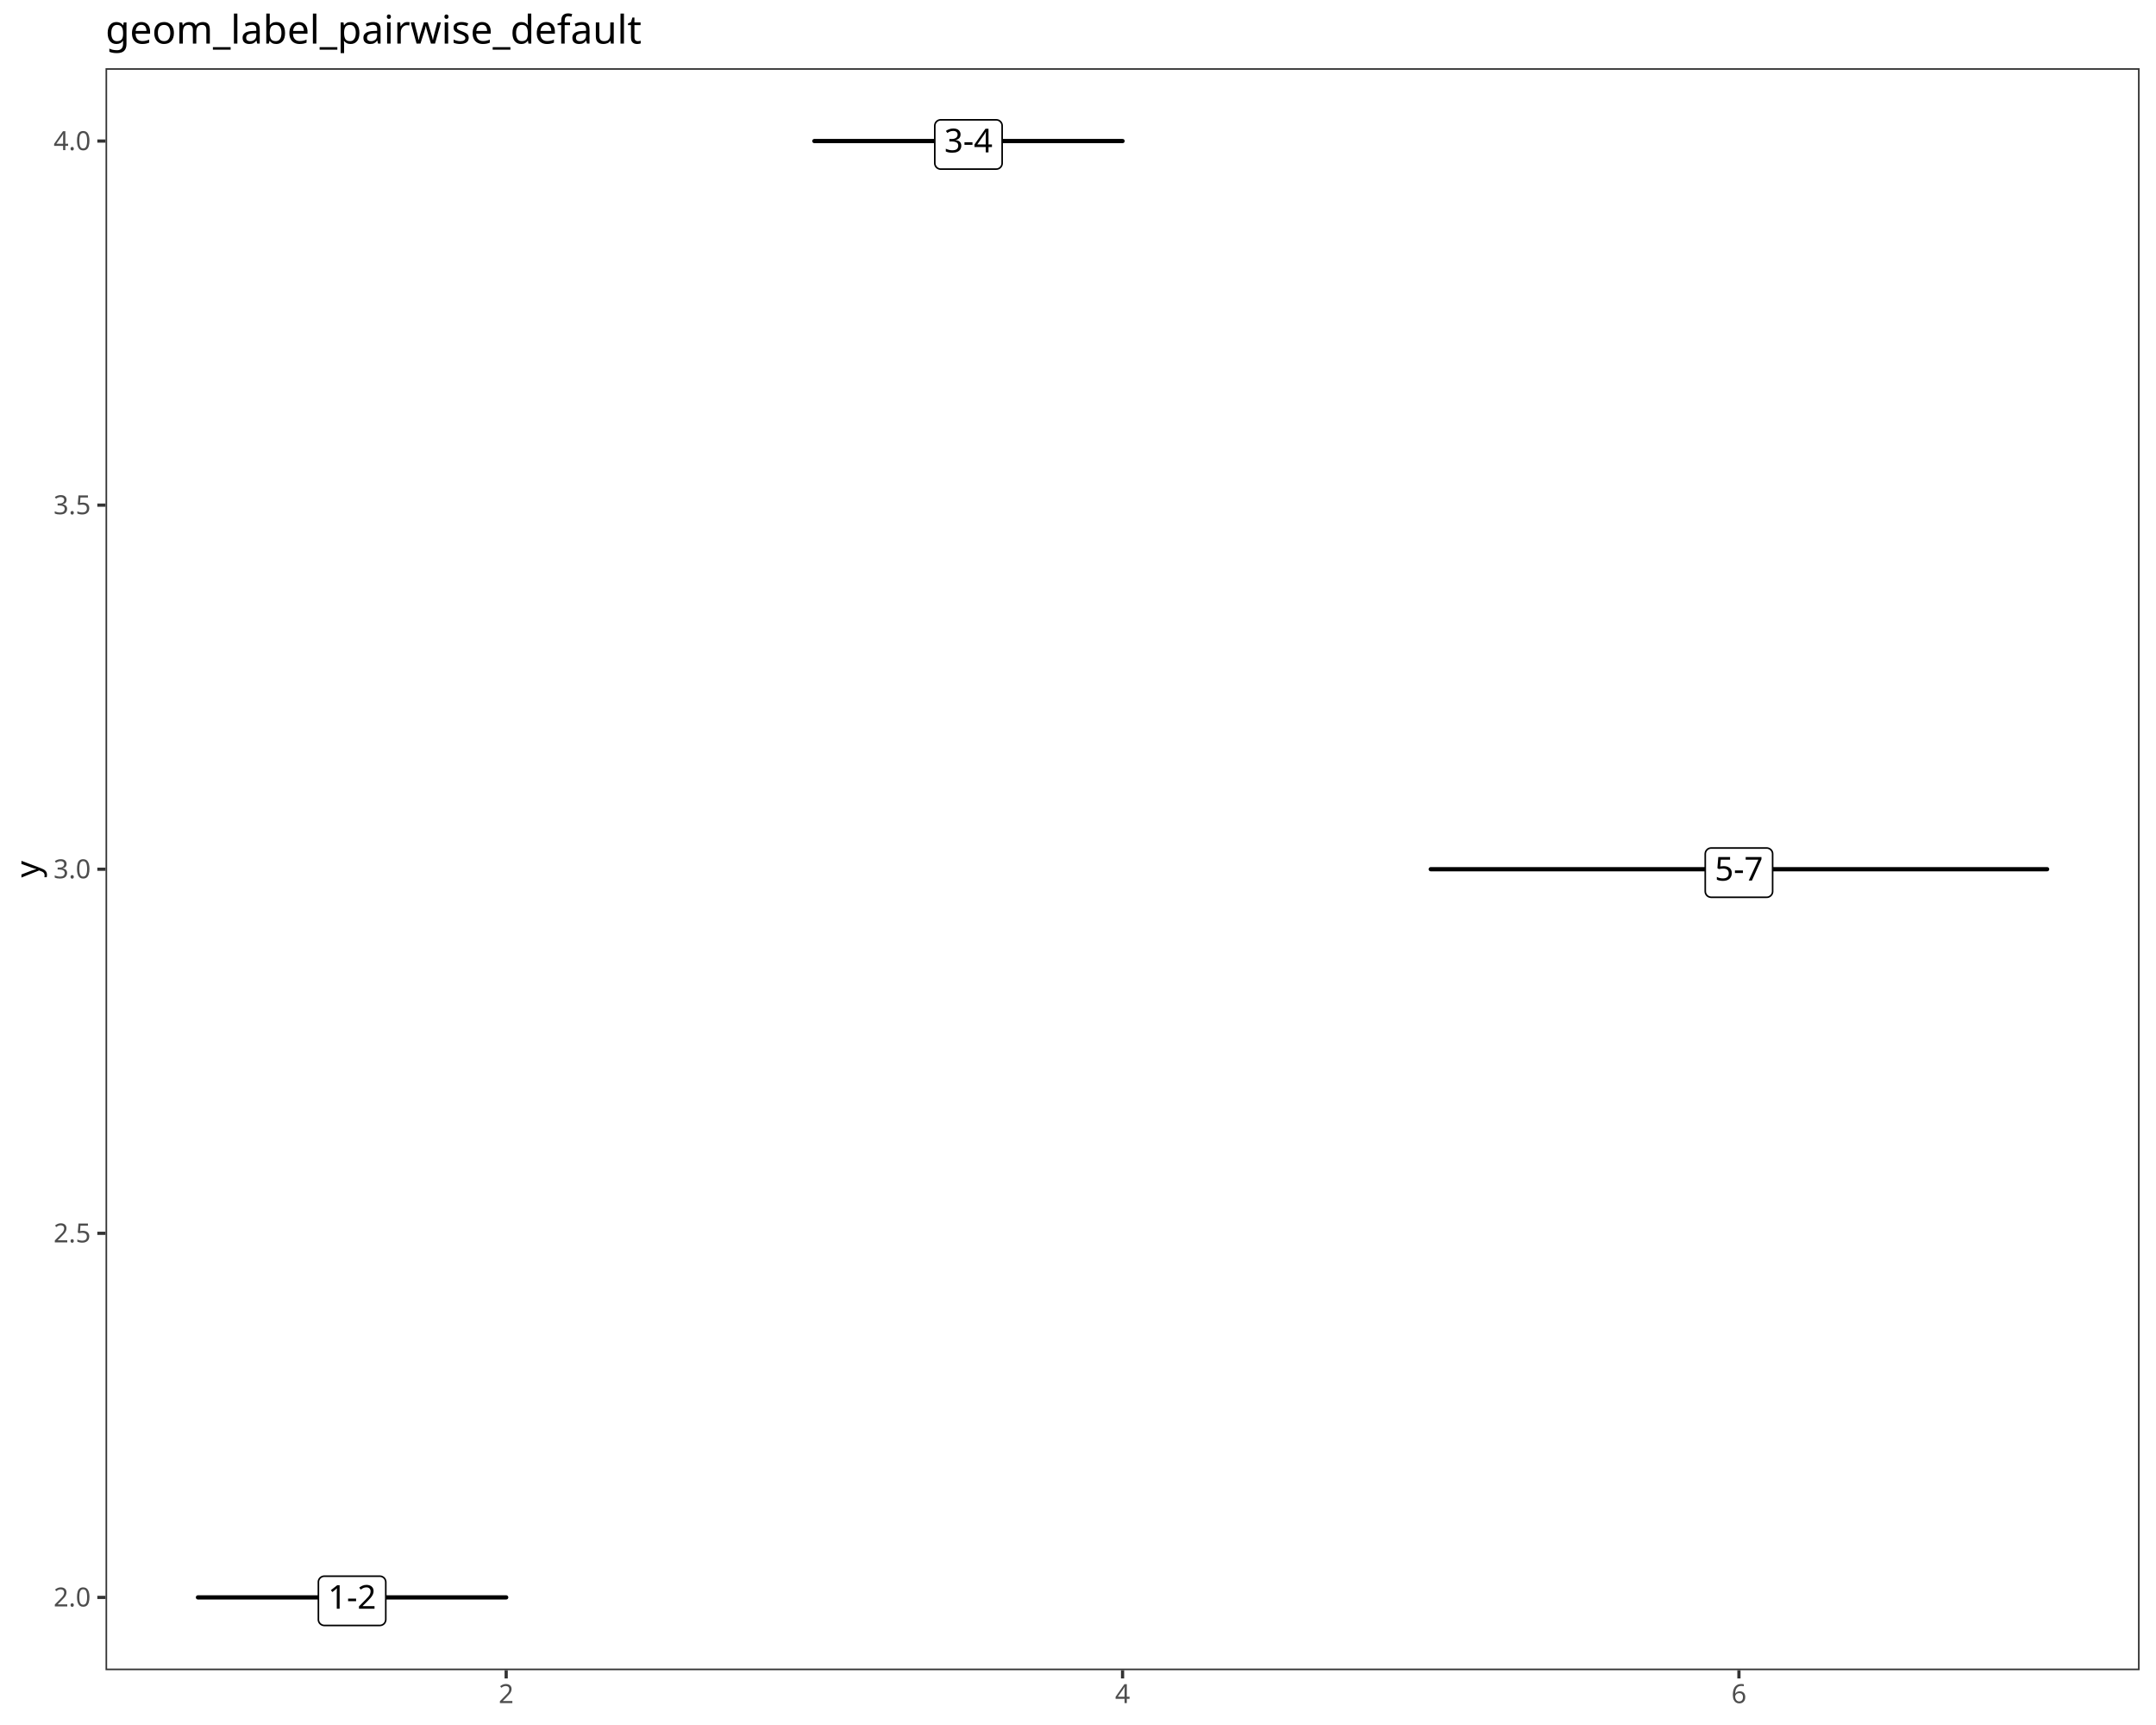
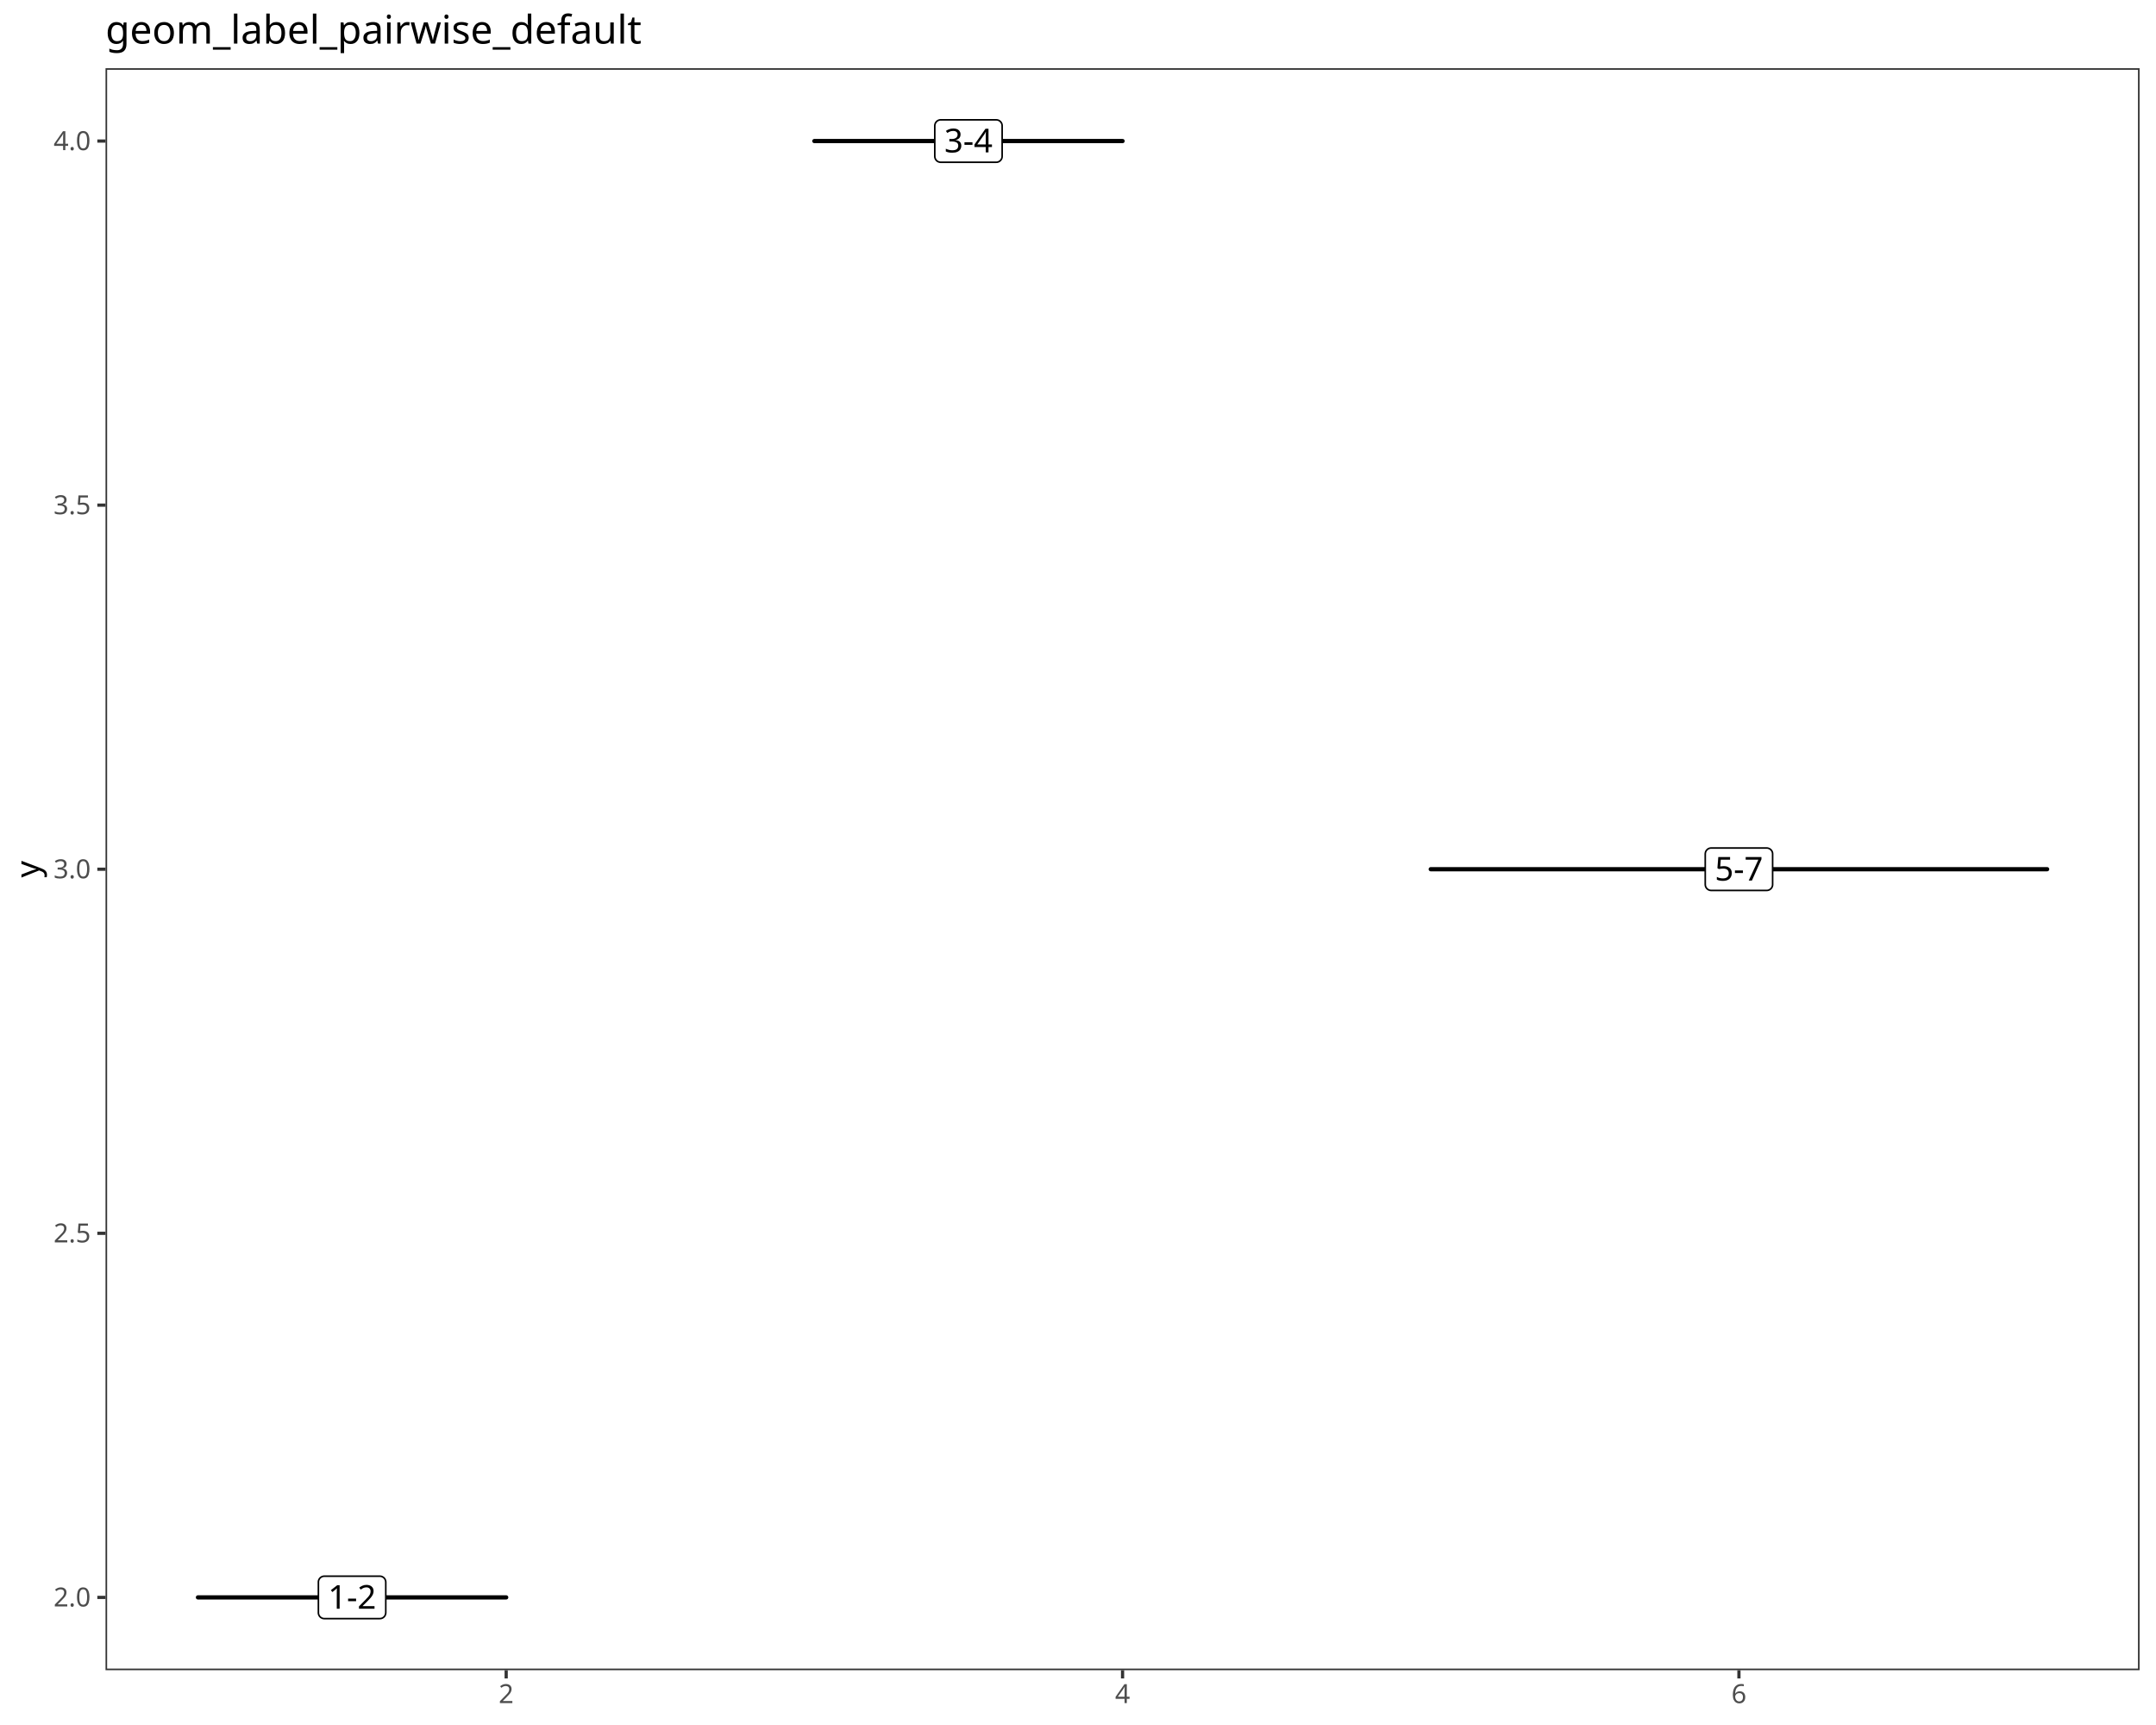
<svg xmlns="http://www.w3.org/2000/svg" class="svglite" data-engine-version="2.0" width="720.00pt" height="576.00pt" viewBox="0 0 720.00 576.00">
  <defs>
    <style type="text/css">
    .svglite line, .svglite polyline, .svglite polygon, .svglite path, .svglite rect, .svglite circle {
      fill: none;
      stroke: #000000;
      stroke-linecap: round;
      stroke-linejoin: round;
      stroke-miterlimit: 10.00;
    }
  </style>
  </defs>
  <rect width="100%" height="100%" style="stroke: none; fill: #FFFFFF;" />
  <defs>
    <clipPath id="cpMC4wMHw3MjAuMDB8MC4wMHw1NzYuMDA=">
      <rect x="0.00" y="0.00" width="720.00" height="576.00" />
    </clipPath>
  </defs>
  <g clip-path="url(#cpMC4wMHw3MjAuMDB8MC4wMHw1NzYuMDA=)">
    <rect x="0.00" y="0.00" width="720.00" height="576.00" style="stroke-width: 1.07; stroke: #FFFFFF; fill: #FFFFFF;" />
  </g>
  <defs>
    <clipPath id="cpMzUuMjR8NzE0LjUyfDIyLjc4fDU1Ny43MQ==">
      <rect x="35.24" y="22.78" width="679.28" height="534.92" />
    </clipPath>
  </defs>
  <g clip-path="url(#cpMzUuMjR8NzE0LjUyfDIyLjc4fDU1Ny43MQ==)">
    <rect x="35.24" y="22.78" width="679.28" height="534.92" style="stroke-width: 1.07; stroke: none; fill: #FFFFFF;" />
    <line x1="66.11" y1="533.39" x2="169.04" y2="533.39" style="stroke-width: 1.42;" />
-     <polygon points="108.31,542.76 126.85,542.76 126.77,542.76 127.08,542.75 127.40,542.68 127.69,542.57 127.97,542.41 128.22,542.21 128.43,541.97 128.60,541.70 128.72,541.41 128.80,541.10 128.83,540.78 128.83,540.78 128.83,528.29 128.83,528.29 128.80,527.97 128.72,527.66 128.60,527.37 128.43,527.10 128.22,526.86 127.97,526.66 127.69,526.50 127.40,526.38 127.08,526.32 126.85,526.31 108.31,526.31 108.54,526.32 108.23,526.31 107.91,526.35 107.60,526.43 107.32,526.57 107.05,526.75 106.82,526.97 106.63,527.23 106.48,527.51 106.38,527.81 106.33,528.13 106.33,528.29 106.33,540.78 106.33,540.62 106.33,540.94 106.38,541.25 106.48,541.56 106.63,541.84 106.82,542.09 107.05,542.31 107.32,542.49 107.60,542.63 107.91,542.72 108.23,542.76 " style="stroke-width: 0.53; fill: #FFFFFF;" />
+     <polygon points="108.31,540.48 126.85,540.48 126.77,540.47 127.08,540.46 127.40,540.40 127.69,540.29 127.97,540.13 128.22,539.92 128.43,539.69 128.60,539.42 128.72,539.12 128.80,538.81 128.83,538.50 128.83,538.50 128.83,528.29 128.83,528.29 128.80,527.97 128.72,527.66 128.60,527.37 128.43,527.10 128.22,526.86 127.97,526.66 127.69,526.50 127.40,526.38 127.08,526.32 126.85,526.31 108.31,526.31 108.54,526.32 108.23,526.31 107.91,526.35 107.60,526.43 107.32,526.57 107.05,526.75 106.82,526.97 106.63,527.23 106.48,527.51 106.38,527.81 106.33,528.13 106.33,528.29 106.33,538.50 106.33,538.34 106.33,538.66 106.38,538.97 106.48,539.27 106.63,539.55 106.82,539.81 107.05,540.03 107.32,540.21 107.60,540.35 107.91,540.44 108.23,540.47 " style="stroke-width: 0.53; fill: #FFFFFF;" />
    <text x="117.58" y="537.18" text-anchor="middle" style="font-size: 11.00px; font-family: sans;" textLength="15.90px" lengthAdjust="spacingAndGlyphs">1-2</text>
    <line x1="271.96" y1="47.10" x2="374.88" y2="47.10" style="stroke-width: 1.42;" />
-     <polygon points="314.15,56.47 332.69,56.47 332.61,56.47 332.93,56.45 333.24,56.39 333.54,56.28 333.81,56.12 334.06,55.91 334.27,55.68 334.44,55.41 334.57,55.11 334.64,54.80 334.67,54.49 334.67,54.49 334.67,41.99 334.67,41.99 334.64,41.68 334.57,41.37 334.44,41.07 334.27,40.80 334.06,40.57 333.81,40.36 333.54,40.20 333.24,40.09 332.93,40.03 332.69,40.01 314.15,40.01 314.39,40.03 314.07,40.01 313.75,40.05 313.45,40.14 313.16,40.28 312.90,40.46 312.67,40.68 312.48,40.93 312.33,41.22 312.23,41.52 312.18,41.83 312.17,41.99 312.17,54.49 312.18,54.33 312.18,54.65 312.23,54.96 312.33,55.26 312.48,55.55 312.67,55.80 312.90,56.02 313.16,56.20 313.45,56.34 313.75,56.43 314.07,56.47 " style="stroke-width: 0.53; fill: #FFFFFF;" />
+     <polygon points="314.15,54.18 332.69,54.18 332.61,54.18 332.93,54.17 333.24,54.11 333.54,53.99 333.81,53.83 334.06,53.63 334.27,53.39 334.44,53.12 334.57,52.83 334.64,52.52 334.67,52.20 334.67,52.20 334.67,41.99 334.67,41.99 334.64,41.68 334.57,41.37 334.44,41.07 334.27,40.80 334.06,40.57 333.81,40.36 333.54,40.20 333.24,40.09 332.93,40.03 332.69,40.01 314.15,40.01 314.39,40.03 314.07,40.01 313.75,40.05 313.45,40.14 313.16,40.28 312.90,40.46 312.67,40.68 312.48,40.93 312.33,41.22 312.23,41.52 312.18,41.83 312.17,41.99 312.17,52.20 312.18,52.04 312.18,52.36 312.23,52.68 312.33,52.98 312.48,53.26 312.67,53.52 312.90,53.74 313.16,53.92 313.45,54.05 313.75,54.14 314.07,54.18 " style="stroke-width: 0.53; fill: #FFFFFF;" />
    <text x="323.42" y="50.88" text-anchor="middle" style="font-size: 11.00px; font-family: sans;" textLength="15.90px" lengthAdjust="spacingAndGlyphs">3-4</text>
    <line x1="477.80" y1="290.24" x2="683.64" y2="290.24" style="stroke-width: 1.42;" />
-     <polygon points="571.45,299.61 589.99,299.61 589.91,299.61 590.23,299.60 590.54,299.54 590.84,299.42 591.12,299.26 591.36,299.06 591.58,298.82 591.75,298.55 591.87,298.26 591.95,297.95 591.97,297.63 591.97,297.63 591.97,285.14 591.97,285.14 591.95,284.82 591.87,284.51 591.75,284.22 591.58,283.95 591.36,283.71 591.12,283.51 590.84,283.35 590.54,283.24 590.23,283.17 589.99,283.16 571.45,283.16 571.69,283.17 571.37,283.16 571.06,283.20 570.75,283.29 570.46,283.42 570.20,283.61 569.97,283.83 569.78,284.08 569.63,284.36 569.53,284.67 569.48,284.98 569.47,285.14 569.47,297.63 569.48,297.47 569.48,297.79 569.53,298.11 569.63,298.41 569.78,298.69 569.97,298.95 570.20,299.17 570.46,299.35 570.75,299.48 571.06,299.57 571.37,299.61 " style="stroke-width: 0.53; fill: #FFFFFF;" />
+     <polygon points="571.45,297.33 589.99,297.33 589.91,297.33 590.23,297.32 590.54,297.25 590.84,297.14 591.12,296.98 591.36,296.78 591.58,296.54 591.75,296.27 591.87,295.98 591.95,295.67 591.97,295.35 591.97,295.35 591.97,285.14 591.97,285.14 591.95,284.82 591.87,284.51 591.75,284.22 591.58,283.95 591.36,283.71 591.12,283.51 590.84,283.35 590.54,283.24 590.23,283.17 589.99,283.16 571.45,283.16 571.69,283.17 571.37,283.16 571.06,283.20 570.75,283.29 570.46,283.42 570.20,283.61 569.97,283.83 569.78,284.08 569.63,284.36 569.53,284.67 569.48,284.98 569.47,285.14 569.47,295.35 569.48,295.19 569.48,295.51 569.53,295.82 569.63,296.13 569.78,296.41 569.97,296.66 570.20,296.88 570.46,297.06 570.75,297.20 571.06,297.29 571.37,297.33 " style="stroke-width: 0.53; fill: #FFFFFF;" />
    <text x="580.72" y="294.03" text-anchor="middle" style="font-size: 11.00px; font-family: sans;" textLength="15.90px" lengthAdjust="spacingAndGlyphs">5-7</text>
    <rect x="35.24" y="22.78" width="679.28" height="534.92" style="stroke-width: 1.07; stroke: #333333;" />
  </g>
  <g clip-path="url(#cpMC4wMHw3MjAuMDB8MC4wMHw1NzYuMDA=)">
    <text x="30.31" y="536.42" text-anchor="end" style="font-size: 8.80px; fill: #4D4D4D; font-family: sans;" textLength="12.23px" lengthAdjust="spacingAndGlyphs">2.0</text>
    <text x="30.31" y="414.85" text-anchor="end" style="font-size: 8.80px; fill: #4D4D4D; font-family: sans;" textLength="12.23px" lengthAdjust="spacingAndGlyphs">2.5</text>
    <text x="30.31" y="293.27" text-anchor="end" style="font-size: 8.80px; fill: #4D4D4D; font-family: sans;" textLength="12.23px" lengthAdjust="spacingAndGlyphs">3.0</text>
    <text x="30.31" y="171.70" text-anchor="end" style="font-size: 8.80px; fill: #4D4D4D; font-family: sans;" textLength="12.23px" lengthAdjust="spacingAndGlyphs">3.5</text>
    <text x="30.31" y="50.13" text-anchor="end" style="font-size: 8.80px; fill: #4D4D4D; font-family: sans;" textLength="12.23px" lengthAdjust="spacingAndGlyphs">4.0</text>
    <polyline points="32.50,533.39 35.24,533.39 " style="stroke-width: 1.07; stroke: #333333; stroke-linecap: butt;" />
    <polyline points="32.50,411.82 35.24,411.82 " style="stroke-width: 1.07; stroke: #333333; stroke-linecap: butt;" />
    <polyline points="32.50,290.24 35.24,290.24 " style="stroke-width: 1.07; stroke: #333333; stroke-linecap: butt;" />
    <polyline points="32.50,168.67 35.24,168.67 " style="stroke-width: 1.07; stroke: #333333; stroke-linecap: butt;" />
    <polyline points="32.50,47.10 35.24,47.10 " style="stroke-width: 1.07; stroke: #333333; stroke-linecap: butt;" />
    <polyline points="169.04,560.45 169.04,557.71 " style="stroke-width: 1.07; stroke: #333333; stroke-linecap: butt;" />
    <polyline points="374.88,560.45 374.88,557.71 " style="stroke-width: 1.07; stroke: #333333; stroke-linecap: butt;" />
    <polyline points="580.72,560.45 580.72,557.71 " style="stroke-width: 1.07; stroke: #333333; stroke-linecap: butt;" />
    <text x="169.04" y="568.69" text-anchor="middle" style="font-size: 8.80px; fill: #4D4D4D; font-family: sans;" textLength="4.89px" lengthAdjust="spacingAndGlyphs">2</text>
    <text x="374.88" y="568.69" text-anchor="middle" style="font-size: 8.80px; fill: #4D4D4D; font-family: sans;" textLength="4.89px" lengthAdjust="spacingAndGlyphs">4</text>
    <text x="580.72" y="568.69" text-anchor="middle" style="font-size: 8.80px; fill: #4D4D4D; font-family: sans;" textLength="4.89px" lengthAdjust="spacingAndGlyphs">6</text>
    <text transform="translate(13.05,290.24) rotate(-90)" text-anchor="middle" style="font-size: 11.00px; font-family: sans;" textLength="5.50px" lengthAdjust="spacingAndGlyphs">y</text>
    <text x="35.24" y="14.56" style="font-size: 13.20px; font-family: sans;" textLength="170.99px" lengthAdjust="spacingAndGlyphs">geom_label_pairwise_default</text>
  </g>
</svg>
